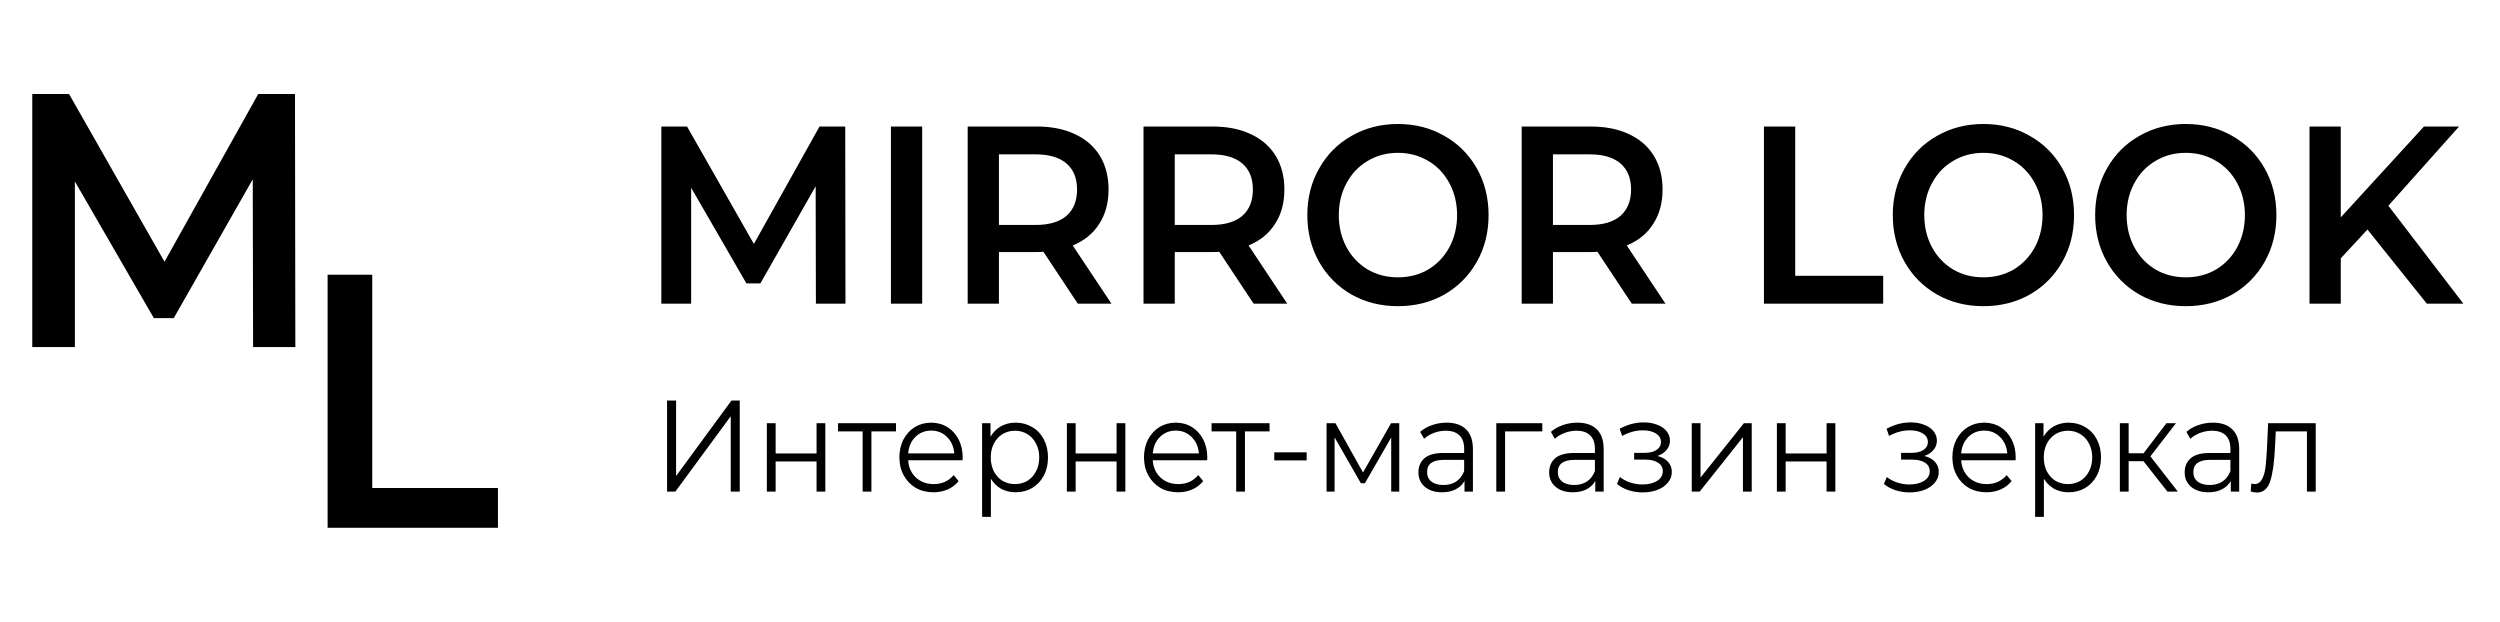
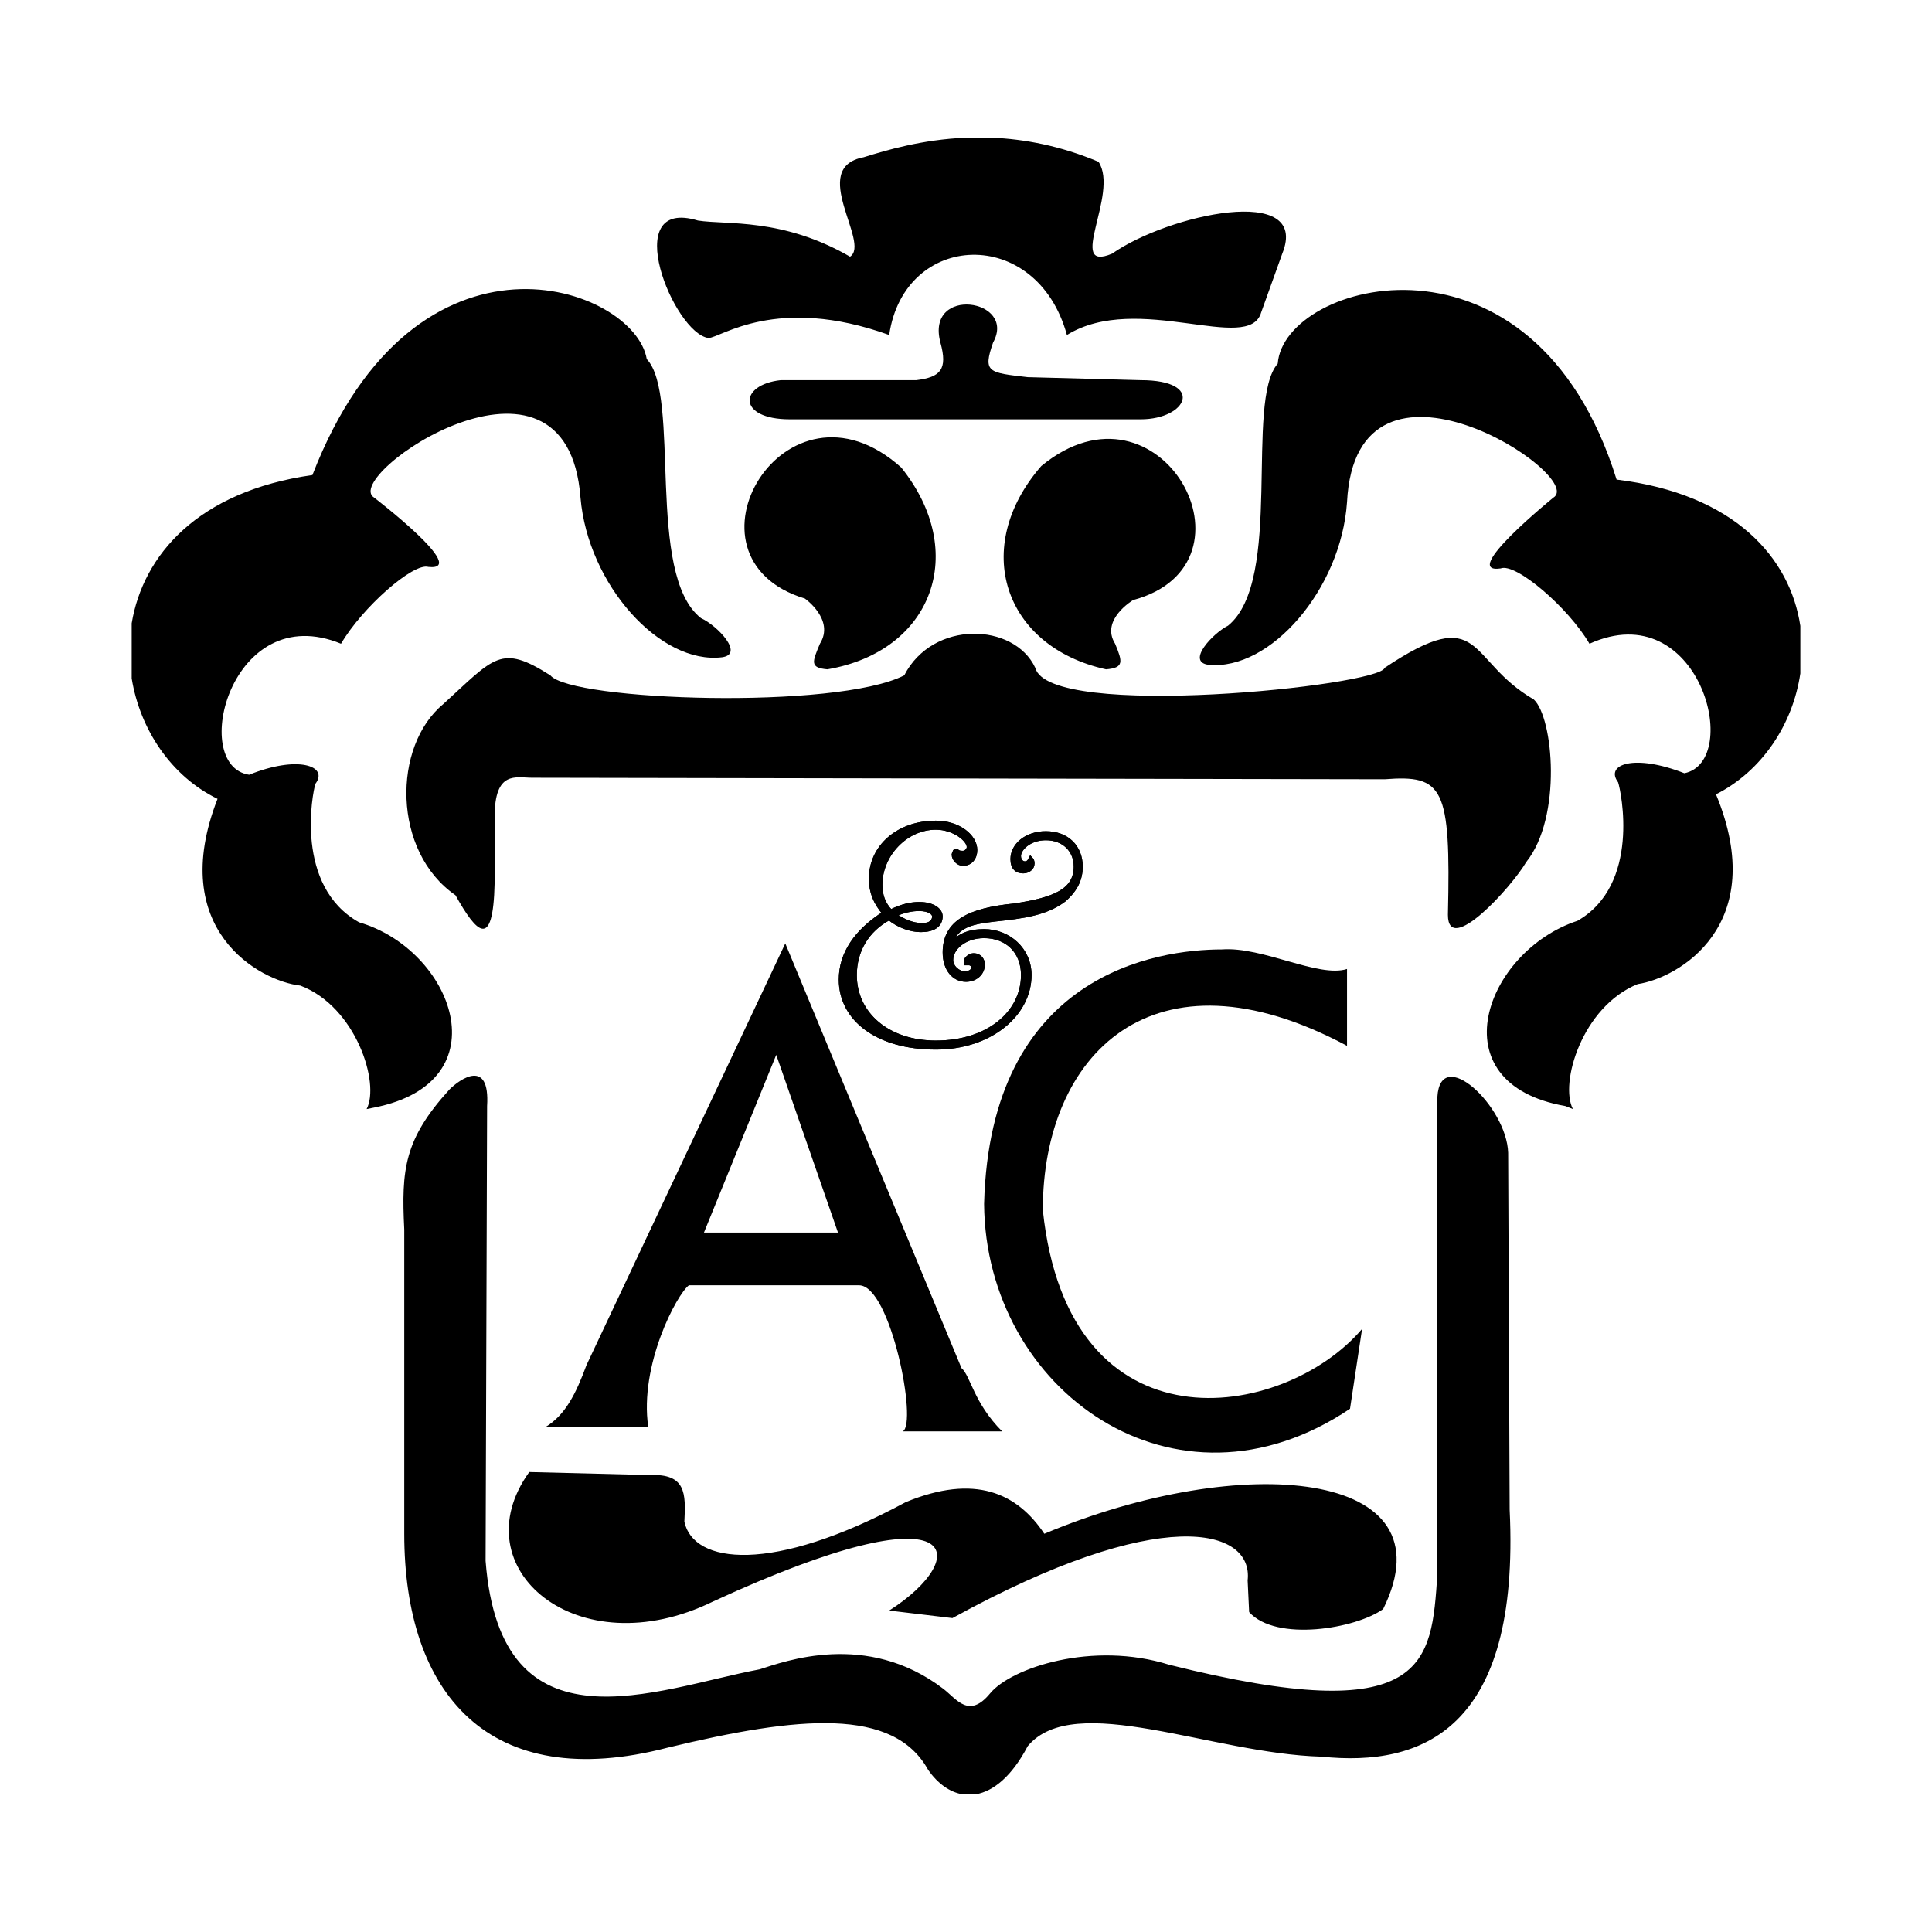
- <svg xmlns="http://www.w3.org/2000/svg" viewBox="0 0 193 48" fill="black">
-   <path d="M62.987 23.442L62.969 14.378L58.701 21.879H57.624L53.356 14.495V23.442H51.055V9.768H53.041L58.2 18.832L63.266 9.768H65.252L65.27 23.442H62.987ZM68.779 9.768H71.192V23.442H68.779V9.768ZM83.204 23.442L80.55 19.437C80.439 19.45 80.272 19.457 80.049 19.457H77.117V23.442H74.705V9.768H80.049C81.176 9.768 82.153 9.963 82.982 10.354C83.823 10.744 84.466 11.304 84.912 12.034C85.357 12.763 85.58 13.629 85.58 14.632C85.58 15.661 85.338 16.546 84.856 17.288C84.386 18.031 83.705 18.584 82.815 18.949L85.802 23.442H83.204ZM83.149 14.632C83.149 13.759 82.877 13.088 82.332 12.62C81.788 12.151 80.99 11.916 79.938 11.916H77.117V17.367H79.938C80.99 17.367 81.788 17.132 82.332 16.663C82.877 16.182 83.149 15.504 83.149 14.632ZM96.778 23.442L94.125 19.437C94.013 19.45 93.846 19.457 93.624 19.457H90.692V23.442H88.279V9.768H93.624C94.749 9.768 95.727 9.963 96.556 10.354C97.397 10.744 98.04 11.304 98.486 12.034C98.931 12.763 99.154 13.629 99.154 14.632C99.154 15.661 98.913 16.546 98.43 17.288C97.96 18.031 97.279 18.584 96.389 18.949L99.376 23.442H96.778ZM96.723 14.632C96.723 13.759 96.451 13.088 95.906 12.62C95.362 12.151 94.564 11.916 93.512 11.916H90.692V17.367H93.512C94.564 17.367 95.362 17.132 95.906 16.663C96.451 16.182 96.723 15.504 96.723 14.632ZM107.922 23.637C106.598 23.637 105.404 23.338 104.34 22.739C103.276 22.127 102.441 21.287 101.835 20.219C101.228 19.138 100.925 17.933 100.925 16.605C100.925 15.277 101.228 14.078 101.835 13.01C102.441 11.93 103.276 11.089 104.34 10.49C105.404 9.878 106.598 9.572 107.922 9.572C109.245 9.572 110.439 9.878 111.503 10.49C112.567 11.089 113.402 11.923 114.008 12.991C114.614 14.059 114.918 15.263 114.918 16.605C114.918 17.946 114.614 19.151 114.008 20.219C113.402 21.287 112.567 22.127 111.503 22.739C110.439 23.338 109.245 23.637 107.922 23.637ZM107.922 21.41C108.787 21.41 109.567 21.209 110.26 20.805C110.952 20.388 111.497 19.815 111.893 19.086C112.288 18.343 112.487 17.516 112.487 16.605C112.487 15.693 112.288 14.873 111.893 14.143C111.497 13.401 110.952 12.828 110.26 12.424C109.567 12.008 108.787 11.799 107.922 11.799C107.055 11.799 106.276 12.008 105.583 12.424C104.89 12.828 104.346 13.401 103.95 14.143C103.554 14.873 103.356 15.693 103.356 16.605C103.356 17.516 103.554 18.343 103.95 19.086C104.346 19.815 104.89 20.388 105.583 20.805C106.276 21.209 107.055 21.41 107.922 21.41ZM125.974 23.442L123.321 19.437C123.209 19.45 123.042 19.457 122.82 19.457H119.888V23.442H117.475V9.768H122.82C123.945 9.768 124.922 9.963 125.752 10.354C126.593 10.744 127.236 11.304 127.682 12.034C128.127 12.763 128.35 13.629 128.35 14.632C128.35 15.661 128.109 16.546 127.626 17.288C127.156 18.031 126.476 18.584 125.585 18.949L128.573 23.442H125.974ZM125.919 14.632C125.919 13.759 125.646 13.088 125.102 12.62C124.558 12.151 123.76 11.916 122.708 11.916H119.888V17.367H122.708C123.76 17.367 124.558 17.132 125.102 16.663C125.646 16.182 125.919 15.504 125.919 14.632ZM136.177 9.768H138.59V21.293H145.382V23.442H136.177V9.768ZM153.12 23.637C151.796 23.637 150.602 23.338 149.538 22.739C148.474 22.127 147.639 21.287 147.033 20.219C146.426 19.138 146.123 17.933 146.123 16.605C146.123 15.277 146.426 14.078 147.033 13.01C147.639 11.93 148.474 11.089 149.538 10.49C150.602 9.878 151.796 9.572 153.12 9.572C154.443 9.572 155.637 9.878 156.701 10.49C157.765 11.089 158.6 11.923 159.207 12.991C159.813 14.059 160.116 15.263 160.116 16.605C160.116 17.946 159.813 19.151 159.207 20.219C158.6 21.287 157.765 22.127 156.701 22.739C155.637 23.338 154.443 23.637 153.12 23.637ZM153.12 21.41C153.985 21.41 154.765 21.209 155.458 20.805C156.15 20.388 156.695 19.815 157.091 19.086C157.486 18.343 157.685 17.516 157.685 16.605C157.685 15.693 157.486 14.873 157.091 14.143C156.695 13.401 156.15 12.828 155.458 12.424C154.765 12.008 153.985 11.799 153.12 11.799C152.253 11.799 151.474 12.008 150.781 12.424C150.088 12.828 149.544 13.401 149.148 14.143C148.752 14.873 148.554 15.693 148.554 16.605C148.554 17.516 148.752 18.343 149.148 19.086C149.544 19.815 150.088 20.388 150.781 20.805C151.474 21.209 152.253 21.41 153.12 21.41ZM168.741 23.637C167.417 23.637 166.223 23.338 165.16 22.739C164.096 22.127 163.261 21.287 162.655 20.219C162.048 19.138 161.745 17.933 161.745 16.605C161.745 15.277 162.048 14.078 162.655 13.01C163.261 11.93 164.096 11.089 165.16 10.49C166.223 9.878 167.417 9.572 168.741 9.572C170.065 9.572 171.259 9.878 172.323 10.49C173.387 11.089 174.222 11.923 174.828 12.991C175.434 14.059 175.738 15.263 175.738 16.605C175.738 17.946 175.434 19.151 174.828 20.219C174.222 21.287 173.387 22.127 172.323 22.739C171.259 23.338 170.065 23.637 168.741 23.637ZM168.741 21.41C169.607 21.41 170.387 21.209 171.08 20.805C171.772 20.388 172.317 19.815 172.713 19.086C173.108 18.343 173.307 17.516 173.307 16.605C173.307 15.693 173.108 14.873 172.713 14.143C172.317 13.401 171.772 12.828 171.08 12.424C170.387 12.008 169.607 11.799 168.741 11.799C167.875 11.799 167.096 12.008 166.403 12.424C165.71 12.828 165.166 13.401 164.77 14.143C164.374 14.873 164.176 15.693 164.176 16.605C164.176 17.516 164.374 18.343 164.77 19.086C165.166 19.815 165.71 20.388 166.403 20.805C167.096 21.209 167.875 21.41 168.741 21.41ZM182.767 17.718L180.707 19.945V23.442H178.295V9.768H180.707V16.781L187.128 9.768H189.838L184.382 15.882L190.172 23.442H187.351L182.767 17.718Z" fill="black" />
-   <path d="M51.497 30.921H52.194V36.748L56.469 30.921H57.109V37.953H56.412V32.136L52.136 37.953H51.497V30.921ZM59.201 32.669H59.879V35.01H63.038V32.669H63.715V37.953H63.038V35.623H59.879V37.953H59.201V32.669ZM69.172 33.302H67.273V37.953H66.596V33.302H64.696V32.669H69.172V33.302ZM74.31 35.532H70.11C70.149 36.081 70.349 36.527 70.712 36.868C71.074 37.203 71.532 37.371 72.086 37.371C72.398 37.371 72.684 37.314 72.945 37.2C73.206 37.079 73.432 36.905 73.623 36.678L74.004 37.14C73.782 37.421 73.502 37.635 73.165 37.783C72.834 37.93 72.468 38.004 72.067 38.004C71.552 38.004 71.094 37.89 70.693 37.662C70.298 37.428 69.99 37.106 69.767 36.698C69.544 36.289 69.433 35.827 69.433 35.311C69.433 34.795 69.538 34.333 69.748 33.925C69.964 33.516 70.257 33.198 70.626 32.97C71.001 32.743 71.421 32.629 71.886 32.629C72.35 32.629 72.767 32.743 73.136 32.97C73.505 33.198 73.794 33.516 74.004 33.925C74.214 34.327 74.319 34.789 74.319 35.311L74.31 35.532ZM71.886 33.242C71.402 33.242 70.995 33.406 70.664 33.734C70.34 34.055 70.155 34.477 70.11 35H73.67C73.626 34.477 73.438 34.055 73.107 33.734C72.783 33.406 72.376 33.242 71.886 33.242ZM78.406 32.629C78.877 32.629 79.303 32.743 79.685 32.97C80.066 33.191 80.365 33.506 80.582 33.915C80.798 34.323 80.906 34.789 80.906 35.311C80.906 35.84 80.798 36.309 80.582 36.718C80.365 37.126 80.066 37.444 79.685 37.672C79.309 37.893 78.883 38.004 78.406 38.004C77.999 38.004 77.629 37.917 77.299 37.742C76.974 37.562 76.707 37.3 76.497 36.959V39.903H75.819V32.669H76.468V33.714C76.672 33.365 76.939 33.098 77.27 32.91C77.607 32.723 77.986 32.629 78.406 32.629ZM78.358 37.371C78.708 37.371 79.026 37.287 79.312 37.12C79.599 36.946 79.821 36.701 79.981 36.386C80.146 36.071 80.229 35.713 80.229 35.311C80.229 34.909 80.146 34.554 79.981 34.246C79.821 33.931 79.599 33.687 79.312 33.513C79.026 33.339 78.708 33.252 78.358 33.252C78.002 33.252 77.68 33.339 77.394 33.513C77.114 33.687 76.891 33.931 76.726 34.246C76.567 34.554 76.487 34.909 76.487 35.311C76.487 35.713 76.567 36.071 76.726 36.386C76.891 36.701 77.114 36.946 77.394 37.12C77.68 37.287 78.002 37.371 78.358 37.371ZM82.362 32.669H83.04V35.01H86.199V32.669H86.876V37.953H86.199V35.623H83.04V37.953H82.362V32.669ZM93.192 35.532H88.993C89.031 36.081 89.232 36.527 89.594 36.868C89.957 37.203 90.415 37.371 90.969 37.371C91.281 37.371 91.567 37.314 91.828 37.2C92.089 37.079 92.314 36.905 92.505 36.678L92.887 37.14C92.664 37.421 92.384 37.635 92.047 37.783C91.716 37.93 91.35 38.004 90.95 38.004C90.434 38.004 89.976 37.89 89.575 37.662C89.181 37.428 88.872 37.106 88.65 36.698C88.427 36.289 88.316 35.827 88.316 35.311C88.316 34.795 88.421 34.333 88.63 33.925C88.847 33.516 89.139 33.198 89.508 32.97C89.884 32.743 90.304 32.629 90.768 32.629C91.233 32.629 91.65 32.743 92.019 32.97C92.388 33.198 92.677 33.516 92.887 33.925C93.097 34.327 93.202 34.789 93.202 35.311L93.192 35.532ZM90.768 33.242C90.285 33.242 89.878 33.406 89.547 33.734C89.222 34.055 89.038 34.477 88.993 35H92.553C92.508 34.477 92.321 34.055 91.99 33.734C91.665 33.406 91.258 33.242 90.768 33.242ZM98.01 33.302H96.11V37.953H95.433V33.302H93.533V32.669H98.01V33.302ZM98.374 34.919H100.875V35.542H98.374V34.919ZM108.022 32.669V37.953H107.401V33.774L105.368 37.31H105.063L103.03 33.764V37.953H102.41V32.669H103.097L105.225 36.477L107.392 32.669H108.022ZM111.678 32.629C112.333 32.629 112.836 32.803 113.185 33.151C113.535 33.493 113.71 34.002 113.71 34.678V37.953H113.061V37.13C112.909 37.404 112.683 37.619 112.384 37.773C112.091 37.927 111.741 38.004 111.334 38.004C110.774 38.004 110.329 37.863 109.998 37.582C109.667 37.3 109.502 36.929 109.502 36.467C109.502 36.018 109.654 35.656 109.96 35.382C110.271 35.107 110.765 34.97 111.439 34.97H113.033V34.648C113.033 34.193 112.912 33.848 112.67 33.613C112.428 33.372 112.075 33.252 111.611 33.252C111.293 33.252 110.987 33.309 110.695 33.422C110.402 33.53 110.151 33.68 109.941 33.875L109.635 33.342C109.89 33.114 110.195 32.94 110.551 32.82C110.908 32.692 111.283 32.629 111.678 32.629ZM111.439 37.441C111.821 37.441 112.148 37.351 112.422 37.17C112.696 36.982 112.899 36.714 113.033 36.366V35.502H111.458C110.599 35.502 110.17 35.817 110.17 36.447C110.17 36.755 110.281 36.999 110.504 37.18C110.726 37.354 111.038 37.441 111.439 37.441ZM119.065 33.302H116.192V37.953H115.514V32.669H119.065V33.302ZM121.771 32.629C122.427 32.629 122.929 32.803 123.279 33.151C123.629 33.493 123.804 34.002 123.804 34.678V37.953H123.155V37.13C123.003 37.404 122.777 37.619 122.478 37.773C122.185 37.927 121.835 38.004 121.428 38.004C120.868 38.004 120.422 37.863 120.092 37.582C119.761 37.3 119.595 36.929 119.595 36.467C119.595 36.018 119.748 35.656 120.053 35.382C120.365 35.107 120.858 34.97 121.533 34.97H123.127V34.648C123.127 34.193 123.006 33.848 122.764 33.613C122.522 33.372 122.169 33.252 121.705 33.252C121.386 33.252 121.081 33.309 120.788 33.422C120.496 33.53 120.244 33.68 120.034 33.875L119.729 33.342C119.983 33.114 120.289 32.94 120.645 32.82C121.001 32.692 121.377 32.629 121.771 32.629ZM121.533 37.441C121.915 37.441 122.242 37.351 122.516 37.17C122.789 36.982 122.993 36.714 123.127 36.366V35.502H121.552C120.693 35.502 120.263 35.817 120.263 36.447C120.263 36.755 120.375 36.999 120.597 37.18C120.82 37.354 121.132 37.441 121.533 37.441ZM127.949 35.201C128.305 35.288 128.579 35.438 128.77 35.653C128.967 35.867 129.066 36.128 129.066 36.436C129.066 36.745 128.964 37.019 128.76 37.26C128.563 37.501 128.293 37.689 127.949 37.823C127.605 37.95 127.227 38.014 126.813 38.014C126.451 38.014 126.094 37.96 125.744 37.853C125.394 37.739 125.089 37.575 124.828 37.361L125.057 36.828C125.286 37.009 125.553 37.15 125.859 37.25C126.164 37.351 126.473 37.401 126.785 37.401C127.249 37.401 127.628 37.31 127.92 37.13C128.219 36.942 128.369 36.691 128.369 36.376C128.369 36.095 128.248 35.877 128.006 35.723C127.764 35.562 127.434 35.482 127.014 35.482H126.155V34.96H126.975C127.351 34.96 127.653 34.886 127.882 34.739C128.111 34.584 128.226 34.38 128.226 34.126C128.226 33.844 128.095 33.623 127.834 33.463C127.58 33.302 127.246 33.221 126.832 33.221C126.291 33.221 125.757 33.365 125.229 33.654L125.038 33.101C125.636 32.773 126.256 32.609 126.899 32.609C127.281 32.609 127.624 32.669 127.93 32.789C128.242 32.903 128.483 33.068 128.655 33.282C128.833 33.496 128.922 33.744 128.922 34.025C128.922 34.293 128.833 34.531 128.655 34.739C128.483 34.946 128.248 35.1 127.949 35.201ZM130.604 32.669H131.281V36.868L134.631 32.669H135.233V37.953H134.555V33.754L131.215 37.953H130.604V32.669ZM137.175 32.669H137.852V35.01H141.011V32.669H141.689V37.953H141.011V35.623H137.852V37.953H137.175V32.669ZM148.556 35.201C148.912 35.288 149.186 35.438 149.377 35.653C149.574 35.867 149.673 36.128 149.673 36.436C149.673 36.745 149.571 37.019 149.367 37.26C149.17 37.501 148.9 37.689 148.556 37.823C148.212 37.95 147.834 38.014 147.42 38.014C147.058 38.014 146.701 37.96 146.351 37.853C146.001 37.739 145.696 37.575 145.435 37.361L145.664 36.828C145.893 37.009 146.16 37.15 146.466 37.25C146.771 37.351 147.08 37.401 147.392 37.401C147.856 37.401 148.235 37.31 148.527 37.13C148.826 36.942 148.976 36.691 148.976 36.376C148.976 36.095 148.855 35.877 148.613 35.723C148.371 35.562 148.041 35.482 147.621 35.482H146.762V34.96H147.582C147.958 34.96 148.26 34.886 148.489 34.739C148.718 34.584 148.833 34.38 148.833 34.126C148.833 33.844 148.702 33.623 148.441 33.463C148.187 33.302 147.853 33.221 147.439 33.221C146.898 33.221 146.364 33.365 145.836 33.654L145.645 33.101C146.243 32.773 146.863 32.609 147.506 32.609C147.888 32.609 148.231 32.669 148.537 32.789C148.849 32.903 149.09 33.068 149.262 33.282C149.44 33.496 149.529 33.744 149.529 34.025C149.529 34.293 149.44 34.531 149.262 34.739C149.09 34.946 148.855 35.1 148.556 35.201ZM155.601 35.532H151.402C151.44 36.081 151.64 36.527 152.003 36.868C152.366 37.203 152.824 37.371 153.377 37.371C153.689 37.371 153.975 37.314 154.236 37.2C154.497 37.079 154.723 36.905 154.914 36.678L155.296 37.14C155.073 37.421 154.793 37.635 154.456 37.783C154.125 37.93 153.759 38.004 153.358 38.004C152.843 38.004 152.385 37.89 151.984 37.662C151.589 37.428 151.281 37.106 151.058 36.698C150.835 36.289 150.724 35.827 150.724 35.311C150.724 34.795 150.829 34.333 151.039 33.925C151.255 33.516 151.548 33.198 151.917 32.97C152.292 32.743 152.712 32.629 153.177 32.629C153.641 32.629 154.058 32.743 154.427 32.97C154.796 33.198 155.086 33.516 155.296 33.925C155.506 34.327 155.611 34.789 155.611 35.311L155.601 35.532ZM153.177 33.242C152.693 33.242 152.286 33.406 151.955 33.734C151.631 34.055 151.446 34.477 151.402 35H154.962C154.917 34.477 154.729 34.055 154.398 33.734C154.074 33.406 153.667 33.242 153.177 33.242ZM159.697 32.629C160.168 32.629 160.594 32.743 160.976 32.97C161.358 33.191 161.657 33.506 161.873 33.915C162.089 34.323 162.197 34.789 162.197 35.311C162.197 35.84 162.089 36.309 161.873 36.718C161.657 37.126 161.358 37.444 160.976 37.672C160.6 37.893 160.174 38.004 159.697 38.004C159.29 38.004 158.921 37.917 158.59 37.742C158.265 37.562 157.998 37.3 157.788 36.959V39.903H157.111V32.669H157.759V33.714C157.963 33.365 158.23 33.098 158.561 32.91C158.898 32.723 159.277 32.629 159.697 32.629ZM159.649 37.371C159.999 37.371 160.317 37.287 160.604 37.12C160.89 36.946 161.113 36.701 161.272 36.386C161.437 36.071 161.52 35.713 161.52 35.311C161.52 34.909 161.437 34.554 161.272 34.246C161.113 33.931 160.89 33.687 160.604 33.513C160.317 33.339 159.999 33.252 159.649 33.252C159.293 33.252 158.972 33.339 158.685 33.513C158.405 33.687 158.183 33.931 158.017 34.246C157.858 34.554 157.779 34.909 157.779 35.311C157.779 35.713 157.858 36.071 158.017 36.386C158.183 36.701 158.405 36.946 158.685 37.12C158.972 37.287 159.293 37.371 159.649 37.371ZM165.476 35.603H164.331V37.953H163.653V32.669H164.331V34.99H165.486L167.251 32.669H167.986L166.011 35.231L168.13 37.953H167.328L165.476 35.603ZM170.833 32.629C171.488 32.629 171.991 32.803 172.341 33.151C172.691 33.493 172.866 34.002 172.866 34.678V37.953H172.217V37.13C172.064 37.404 171.838 37.619 171.539 37.773C171.247 37.927 170.897 38.004 170.49 38.004C169.93 38.004 169.484 37.863 169.153 37.582C168.823 37.3 168.657 36.929 168.657 36.467C168.657 36.018 168.81 35.656 169.115 35.382C169.427 35.107 169.92 34.97 170.595 34.97H172.188V34.648C172.188 34.193 172.067 33.848 171.826 33.613C171.584 33.372 171.231 33.252 170.766 33.252C170.448 33.252 170.143 33.309 169.85 33.422C169.557 33.53 169.306 33.68 169.096 33.875L168.791 33.342C169.045 33.114 169.351 32.94 169.707 32.82C170.063 32.692 170.439 32.629 170.833 32.629ZM170.595 37.441C170.976 37.441 171.304 37.351 171.578 37.17C171.851 36.982 172.055 36.714 172.188 36.366V35.502H170.614C169.755 35.502 169.325 35.817 169.325 36.447C169.325 36.755 169.437 36.999 169.659 37.18C169.882 37.354 170.194 37.441 170.595 37.441ZM178.774 32.669V37.953H178.096V33.302H175.691L175.624 34.608C175.573 35.706 175.452 36.55 175.262 37.14C175.071 37.729 174.73 38.024 174.24 38.024C174.107 38.024 173.944 37.997 173.754 37.943L173.801 37.331C173.916 37.357 173.995 37.371 174.04 37.371C174.301 37.371 174.498 37.243 174.632 36.989C174.765 36.734 174.854 36.42 174.899 36.045C174.943 35.669 174.982 35.174 175.013 34.558L175.099 32.669H178.774Z" fill="black" />
-   <path d="M19.539 26.791L19.512 13.842L13.415 24.558H11.877L5.78 14.009V26.791H2.492V7.256H5.329L12.699 20.205L19.936 7.256H22.773L22.8 26.791H19.539Z" fill="black" />
-   <path d="M25.291 21.209H28.738V37.674H38.441V40.744H25.291V21.209Z" />
+ <svg xmlns="http://www.w3.org/2000/svg" width="50" height="50" viewBox="0 0 192.756 192.756">
+   <g fill-rule="evenodd" clip-rule="evenodd">
+     <path fill="none" d="M0 0h192.756v192.756H0V0z" />
+     <path d="M44.841 108.699c-4.508 4.959-4.808 7.963-4.508 13.973v30.352c0 15.926 8.415 25.994 26.294 21.336 13.072-3.156 22.538-4.057 25.994 2.254.951 1.342 2.13 2.186 3.4 2.404h1.332c1.766-.301 3.607-1.803 5.186-4.809 4.656-5.559 18.33.752 29.299 1.053 10.066 1.051 19.834-2.705 18.781-24.643l-.15-35.609c-.15-4.658-6.762-10.818-7.062-5.559v47.629c-.6 8.865-.9 15.477-26.744 9.016-7.662-2.404-15.775.301-17.881 2.854-2.103 2.555-3.305.602-4.657-.449-7.663-5.861-15.927-2.705-18.331-1.953-10.367 1.953-25.844 8.715-27.346-10.818l.15-45.377c.3-4.81-2.705-2.707-3.757-1.654z" />
+     <path d="M95.026 161.438l-6.311-.752c8.264-5.258 7.813-12.621-17.58-.9-13.522 6.611-25.242-3.307-18.331-12.922l12.02.301c3.606-.15 3.606 1.803 3.456 4.658.901 4.207 8.714 5.258 22.087-1.955 6.912-2.854 11.119-.9 13.824 3.156 19.684-8.264 40.719-6.461 33.807 7.512-2.705 1.955-10.668 3.307-13.371.301l-.15-3.154c.599-5.261-8.715-7.665-29.451 3.755zM53.105 77.597l85.043.15c5.859-.451 6.611.751 6.311 13.522 0 4.207 6.311-2.704 7.812-5.259 3.607-4.508 2.705-14.424.752-16.227-6.762-3.907-4.959-9.767-14.875-3.155-.451 1.803-33.506 5.259-34.859 0-2.104-4.508-10.216-4.808-13.072.751-6.761 3.456-33.206 2.554-35.309 0-4.958-3.155-5.559-1.804-10.668 2.854-5.109 4.207-5.109 14.725 1.202 19.083 2.104 3.756 3.757 5.559 3.907-1.203v-6.611c0-4.657 2.104-3.905 3.756-3.905zM78.798 41.836h35.008c4.658 0 6.461-3.907 0-3.907l-11.268-.3c-3.908-.451-4.508-.451-3.457-3.456 2.404-4.357-6.761-5.71-5.258 0 .751 2.705 0 3.456-2.404 3.756H77.897c-4.207.451-4.357 3.907.901 3.907z" />
+     <path d="M37.329 110.502c12.921-2.555 7.813-15.777-1.502-18.481-6.461-3.606-4.658-12.922-4.357-13.823 1.352-1.803-1.803-2.855-6.611-.902-6.01-.901-1.803-17.58 9.166-13.072 2.104-3.606 7.212-8.114 8.715-7.664 4.207.451-5.409-6.912-5.409-6.912-3.456-2.104 19.232-17.729 20.585 0 .75 8.715 7.963 16.678 14.123 15.927 2.254-.3-.45-3.155-2.104-3.906-5.559-4.357-1.953-22.237-5.409-25.843-1.202-7.212-22.989-15.176-33.356 11.569-11.45 1.625-16.905 8.008-18.031 14.792v5.495c.833 5.106 3.936 9.761 8.565 12.019-5.109 13.072 4.207 18.181 8.263 18.632 5.56 2.104 7.964 9.766 6.611 12.32l.751-.151zM156.18 110.352c-12.922-2.254-7.965-15.476 1.201-18.481 6.311-3.606 4.357-12.922 4.057-13.824-1.352-1.803 1.652-2.854 6.611-.901 5.859-1.202 1.502-17.88-9.467-12.921-2.104-3.606-7.361-8.114-8.863-7.513-4.207.601 5.258-7.062 5.258-7.062 3.457-2.104-19.684-17.279-20.584.451-.602 8.715-7.664 16.828-13.824 16.227-2.254-.3.451-3.155 1.953-3.906 5.561-4.507 1.652-22.388 4.959-26.144.602-8.264 25.543-15.025 33.807 11.569 11.801 1.438 17.314 7.826 18.332 14.601v4.735c-.74 5.056-3.797 9.73-8.416 12.067 5.41 13.072-3.754 18.331-7.812 18.932-5.559 2.254-7.812 9.916-6.461 12.471l-.751-.301zM80.301 59.716c-13.373-4.057-1.954-23.439 9.616-13.072 6.761 8.414 3.156 18.331-7.362 20.134-1.803-.15-1.502-.751-.751-2.554 1.502-2.404-1.503-4.508-1.503-4.508zM113.057 59.867c13.371-3.606 2.705-23.14-9.166-13.373-7.062 8.114-3.756 18.031 6.461 20.285 1.803-.15 1.652-.751.902-2.554-1.504-2.405 1.803-4.358 1.803-4.358zM106.445 33.422c-3.006-10.969-16.228-10.368-17.73 0-11.269-4.057-16.829.3-18.031.3-3.456-.451-9.015-14.124-1.052-11.72 2.855.451 8.415-.3 15.176 3.606 2.104-1.353-4.208-8.865 1.352-9.917 2.309-.716 5.837-1.768 10.189-1.953h2.625c3.23.137 6.816.803 10.625 2.404 2.104 3.155-3.305 11.118 1.354 9.165 5.559-3.907 19.832-7.062 16.979 0l-2.104 5.86c-1.201 4.208-12.32-2.103-19.383 2.255z" />
+     <path d="M86.913 87.664c0-3.155 2.704-5.56 6.46-5.56 2.254 0 3.906 1.353 3.906 2.705 0 .751-.451 1.352-1.202 1.352-.451 0-.902-.451-.902-.901 0-.15.151-.301.151-.45.3.3.45.3.751.3.3 0 .601-.3.601-.601 0-.751-1.502-1.954-3.305-1.954-3.005 0-5.56 2.705-5.56 5.709 0 1.052.3 1.953 1.052 2.705 1.202-.601 2.104-.751 2.855-.751 1.353 0 2.104.602 2.104 1.203 0 .901-.751 1.352-1.953 1.352-1.052 0-2.254-.451-3.155-1.202-2.254 1.202-3.456 3.306-3.456 5.709 0 3.906 3.306 6.762 8.114 6.762 5.258 0 8.715-3.006 8.715-6.762 0-2.404-1.652-3.907-3.906-3.907-1.954 0-3.306 1.202-3.306 2.404 0 .751.751 1.352 1.353 1.352.601 0 .901-.301.901-.601s-.3-.45-.451-.45h-.3v-.151c0-.3.451-.601.751-.601.602 0 .902.45.902.902 0 .9-.752 1.502-1.653 1.502-1.202 0-2.104-1.053-2.104-2.705 0-3.005 2.404-4.207 6.911-4.658 4.057-.601 6.162-1.502 6.162-3.906 0-1.652-1.203-2.855-3.006-2.855-1.652 0-2.705 1.052-2.705 1.803 0 .451.301.751.602.751s.451-.15.602-.451c.15.15.15.3.15.451 0 .451-.451.752-.902.752-.602 0-1.053-.301-1.053-1.203 0-1.352 1.354-2.554 3.307-2.554 2.104 0 3.455 1.353 3.455 3.306 0 1.202-.449 2.254-1.652 3.306-1.803 1.353-4.057 1.653-6.912 1.953-2.704.3-4.057.751-4.507 2.854.751-1.202 1.953-1.652 3.457-1.652 2.404 0 4.508 1.803 4.508 4.357 0 3.906-3.908 7.213-9.316 7.213-5.86 0-9.466-2.855-9.466-6.762 0-2.555 1.503-4.808 4.357-6.611-.905-1.052-1.355-2.103-1.355-3.455zm5.108 4.657c.902 0 1.203-.451 1.203-.901 0-.3-.451-.751-1.503-.751-.751 0-1.503.15-2.555.601.901.601 1.803 1.051 2.855 1.051z" stroke="#000" stroke-width=".451" stroke-miterlimit="2.613" />
+     <path d="M86.913 87.664c0-3.155 2.704-5.56 6.46-5.56 2.254 0 3.906 1.353 3.906 2.705 0 .751-.451 1.352-1.202 1.352-.451 0-.902-.451-.902-.901 0 0 .151-.301.151-.45.3.3.45.3.751.3.3 0 .601-.3.601-.601 0-.751-1.502-1.954-3.305-1.954-3.005 0-5.56 2.705-5.56 5.709 0 1.052.3 1.953 1.052 2.705 1.202-.601 2.104-.751 2.855-.751 1.353 0 2.104.602 2.104 1.203 0 .901-.751 1.352-1.953 1.352-1.052 0-2.254-.451-3.155-1.202-2.254 1.202-3.456 3.306-3.456 5.709 0 3.906 3.306 6.762 8.114 6.762 5.258 0 8.715-3.006 8.715-6.762 0-2.404-1.652-3.907-3.906-3.907-1.954 0-3.306 1.202-3.306 2.404 0 .751.751 1.352 1.353 1.352.601 0 .901-.301.901-.601s-.3-.45-.451-.45h-.3v-.151c0-.3.451-.601.751-.601.602 0 .902.45.902.902 0 .9-.752 1.502-1.653 1.502-1.202 0-2.104-1.053-2.104-2.705 0-3.005 2.404-4.207 6.911-4.658 4.057-.601 6.162-1.502 6.162-3.906 0-1.652-1.203-2.855-3.006-2.855-1.652 0-2.705 1.052-2.705 1.803 0 .451.301.751.602.751s.451-.15.602-.451c.15.15.15.451.15.451 0 .451-.451.752-.902.752-.602 0-1.053-.301-1.053-1.203 0-1.352 1.354-2.554 3.307-2.554 2.104 0 3.455 1.353 3.455 3.306 0 1.202-.449 2.254-1.652 3.306-1.803 1.353-4.057 1.653-6.912 1.953-2.704.3-4.057.751-4.507 2.854.751-1.202 1.953-1.652 3.457-1.652 2.404 0 4.508 1.803 4.508 4.357 0 3.906-3.908 7.213-9.316 7.213-5.86 0-9.466-2.855-9.466-6.762 0-2.555 1.503-4.808 4.357-6.611-.905-1.052-1.355-2.103-1.355-3.455zm5.108 4.657c.902 0 1.203-.451 1.203-.901 0-.3-.451-.751-1.503-.751-.751 0-1.503.15-2.555.601.901.601 1.803 1.051 2.855 1.051z" stroke="#000" stroke-width=".451" stroke-miterlimit="2.613" />
+     <path d="M134.393 104.342v-7.664c-2.855.902-8.414-2.253-12.471-1.953-6.461 0-23.141 2.404-23.74 25.392.15 18.633 19.082 32.154 36.51 20.436l1.203-7.963c-7.812 9.164-29.299 12.621-31.854-11.871 0-15.475 10.969-26.745 30.352-16.377zM77.446 105.244l6.16 17.729H70.234l7.212-17.729zm.902-11.119l-19.833 42.071c-1.052 2.854-2.104 4.959-4.057 6.16h10.217c-.902-6.16 2.854-13.223 4.057-14.123H85.71c3.155 0 5.86 13.822 4.357 14.574h9.917c-2.855-2.855-3.156-5.561-4.057-6.311L78.348 94.125z" />
+   </g>
</svg>
